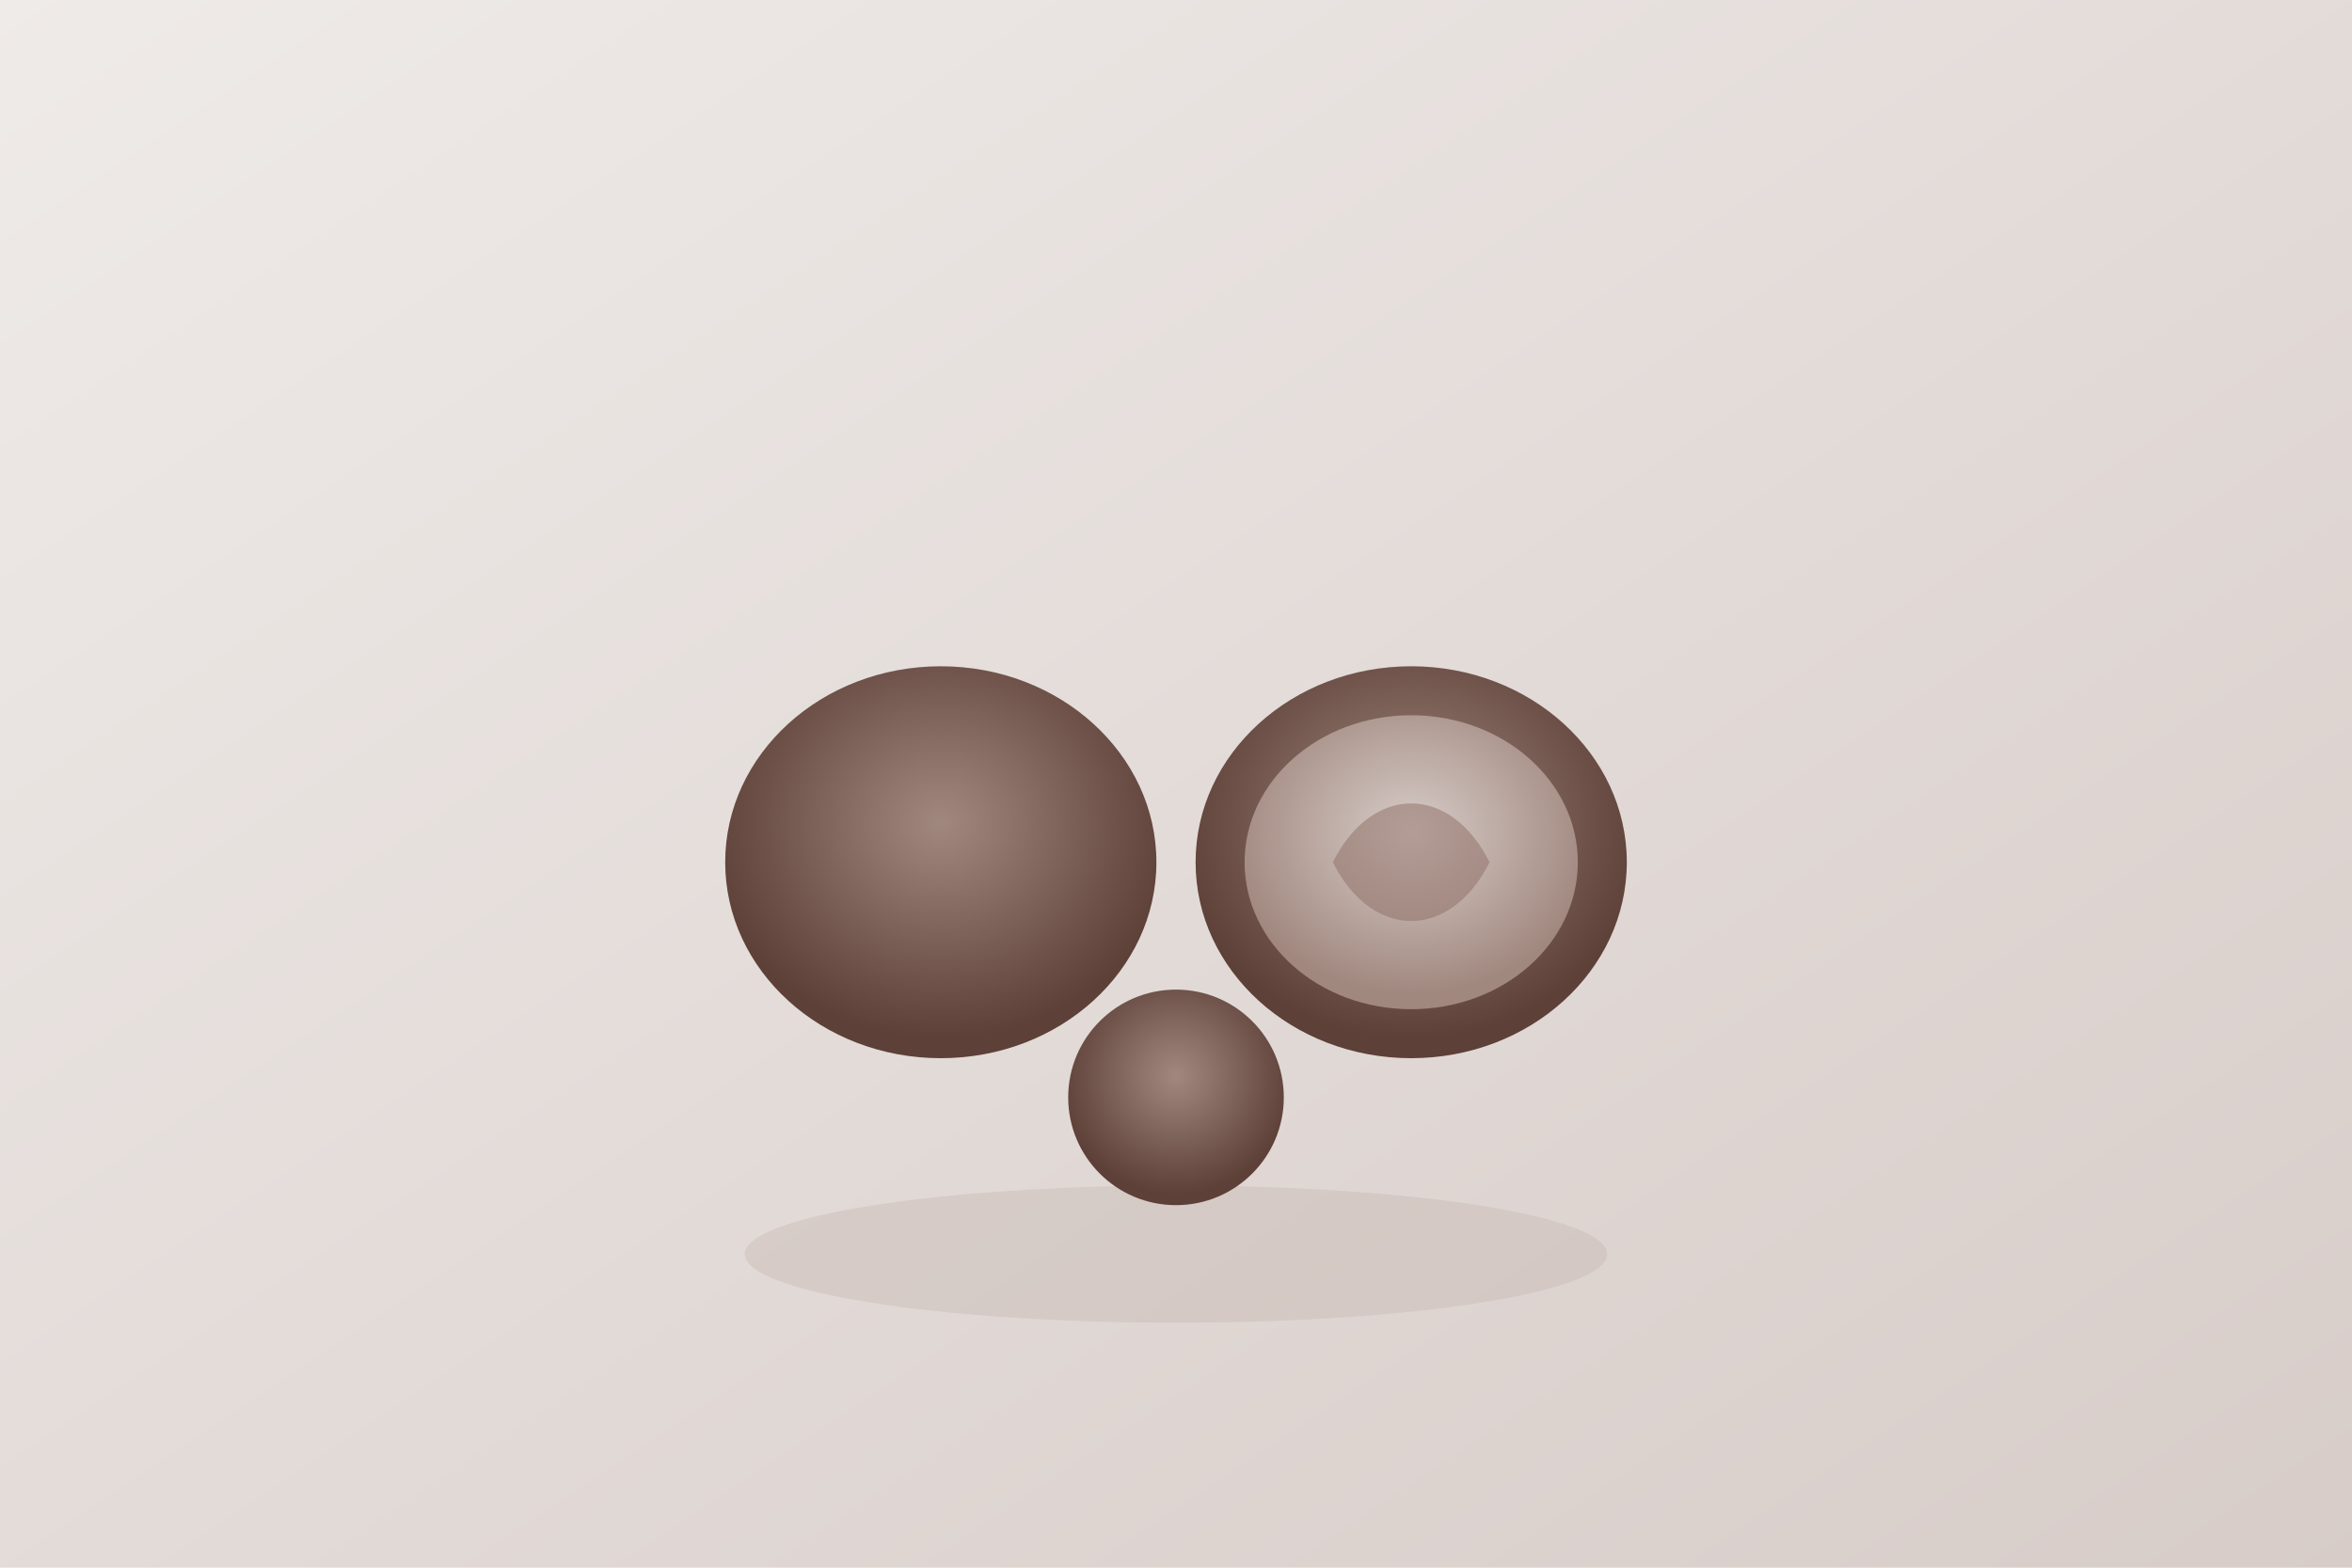
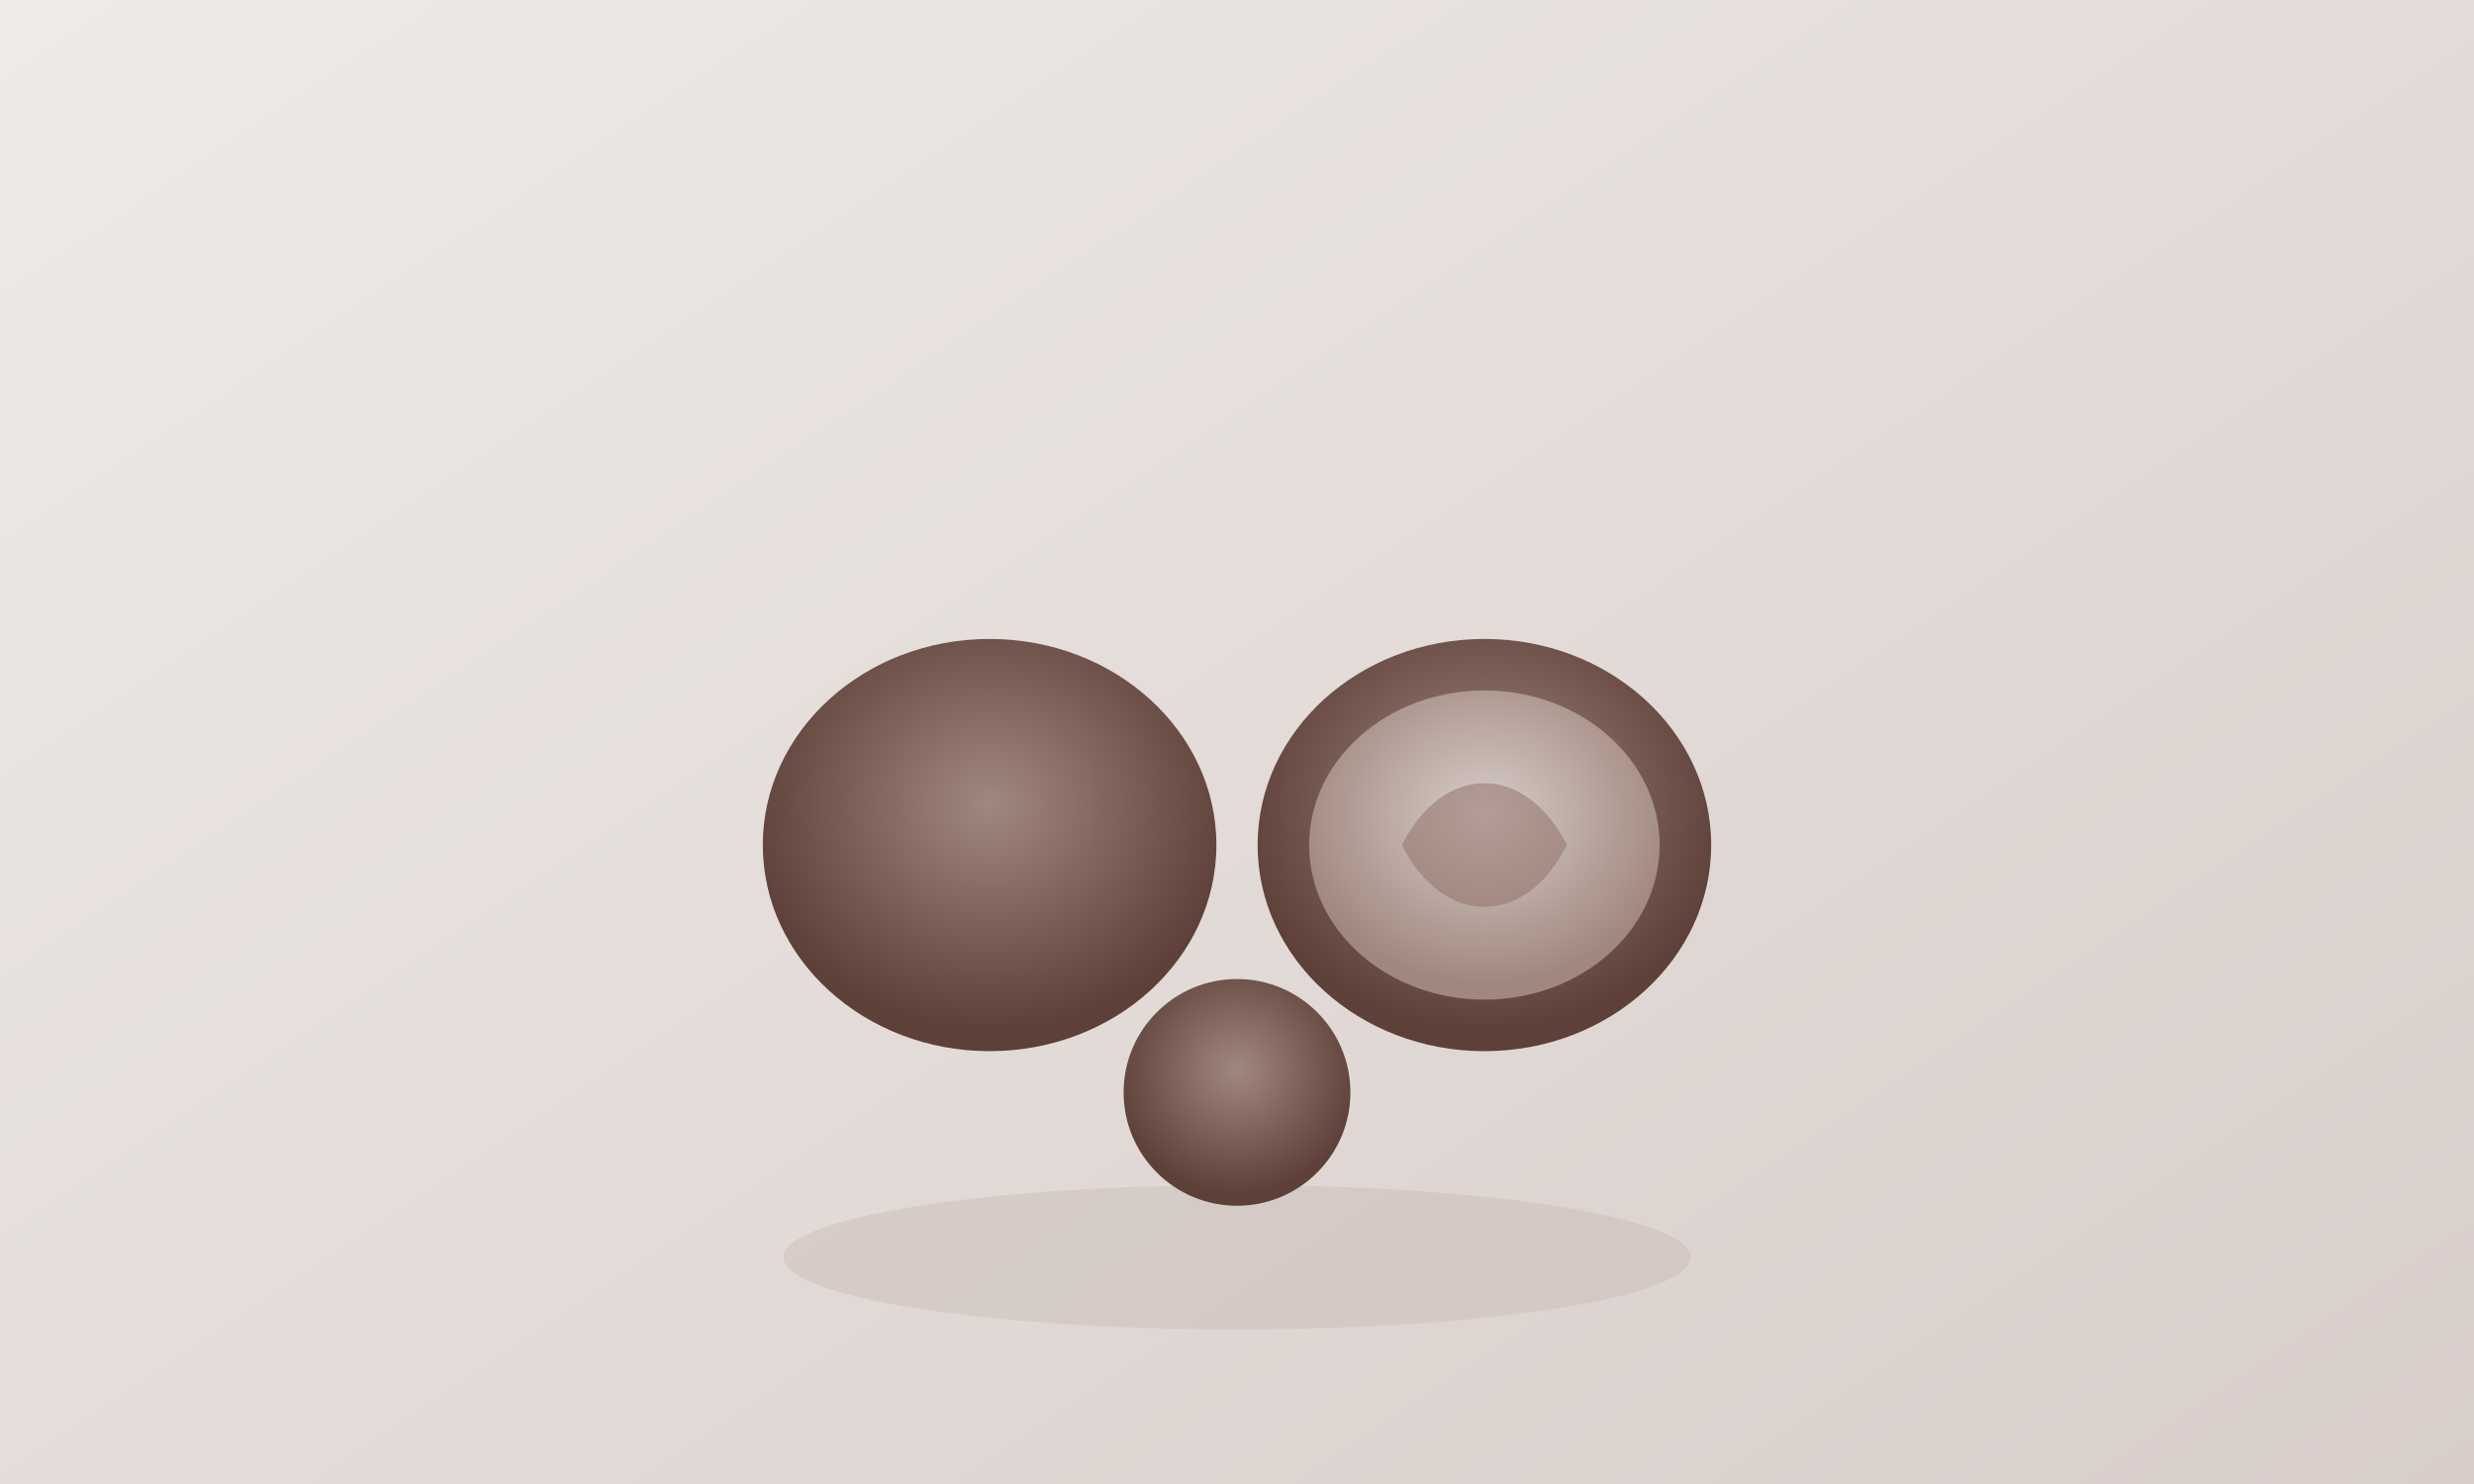
- <svg xmlns="http://www.w3.org/2000/svg" viewBox="0 0 1200 800" role="img" aria-labelledby="title desc">
+ <svg xmlns="http://www.w3.org/2000/svg" viewBox="0 30 1200 720" role="img" aria-labelledby="title desc">
  <defs>
    <linearGradient id="bg" x1="0" y1="0" x2="1" y2="1">
      <stop offset="0%" stop-color="#efebe9" />
      <stop offset="100%" stop-color="#d7ccc8" />
    </linearGradient>
    <radialGradient id="shell" cx="50%" cy="40%" r="55%">
      <stop offset="0%" stop-color="#a1887f" />
      <stop offset="100%" stop-color="#5d4037" />
    </radialGradient>
    <radialGradient id="meat" cx="50%" cy="40%" r="55%">
      <stop offset="0%" stop-color="#d7ccc8" />
      <stop offset="100%" stop-color="#a1887f" />
    </radialGradient>
  </defs>
  <rect width="1200" height="800" fill="url(#bg)" />
  <ellipse cx="600" cy="640" rx="220" ry="35" fill="#bcaaa4" opacity=".3" />
  <ellipse cx="480" cy="440" rx="110" ry="100" fill="url(#shell)" />
  <ellipse cx="720" cy="440" rx="110" ry="100" fill="url(#shell)" />
  <ellipse cx="720" cy="440" rx="85" ry="75" fill="url(#meat)" />
  <path d="M680 440 C700 400, 740 400, 760 440 C740 480, 700 480, 680 440Z" fill="#8d6e63" opacity=".5" />
  <circle cx="600" cy="560" rx="60" ry="55" fill="url(#shell)" r="55" />
</svg>
